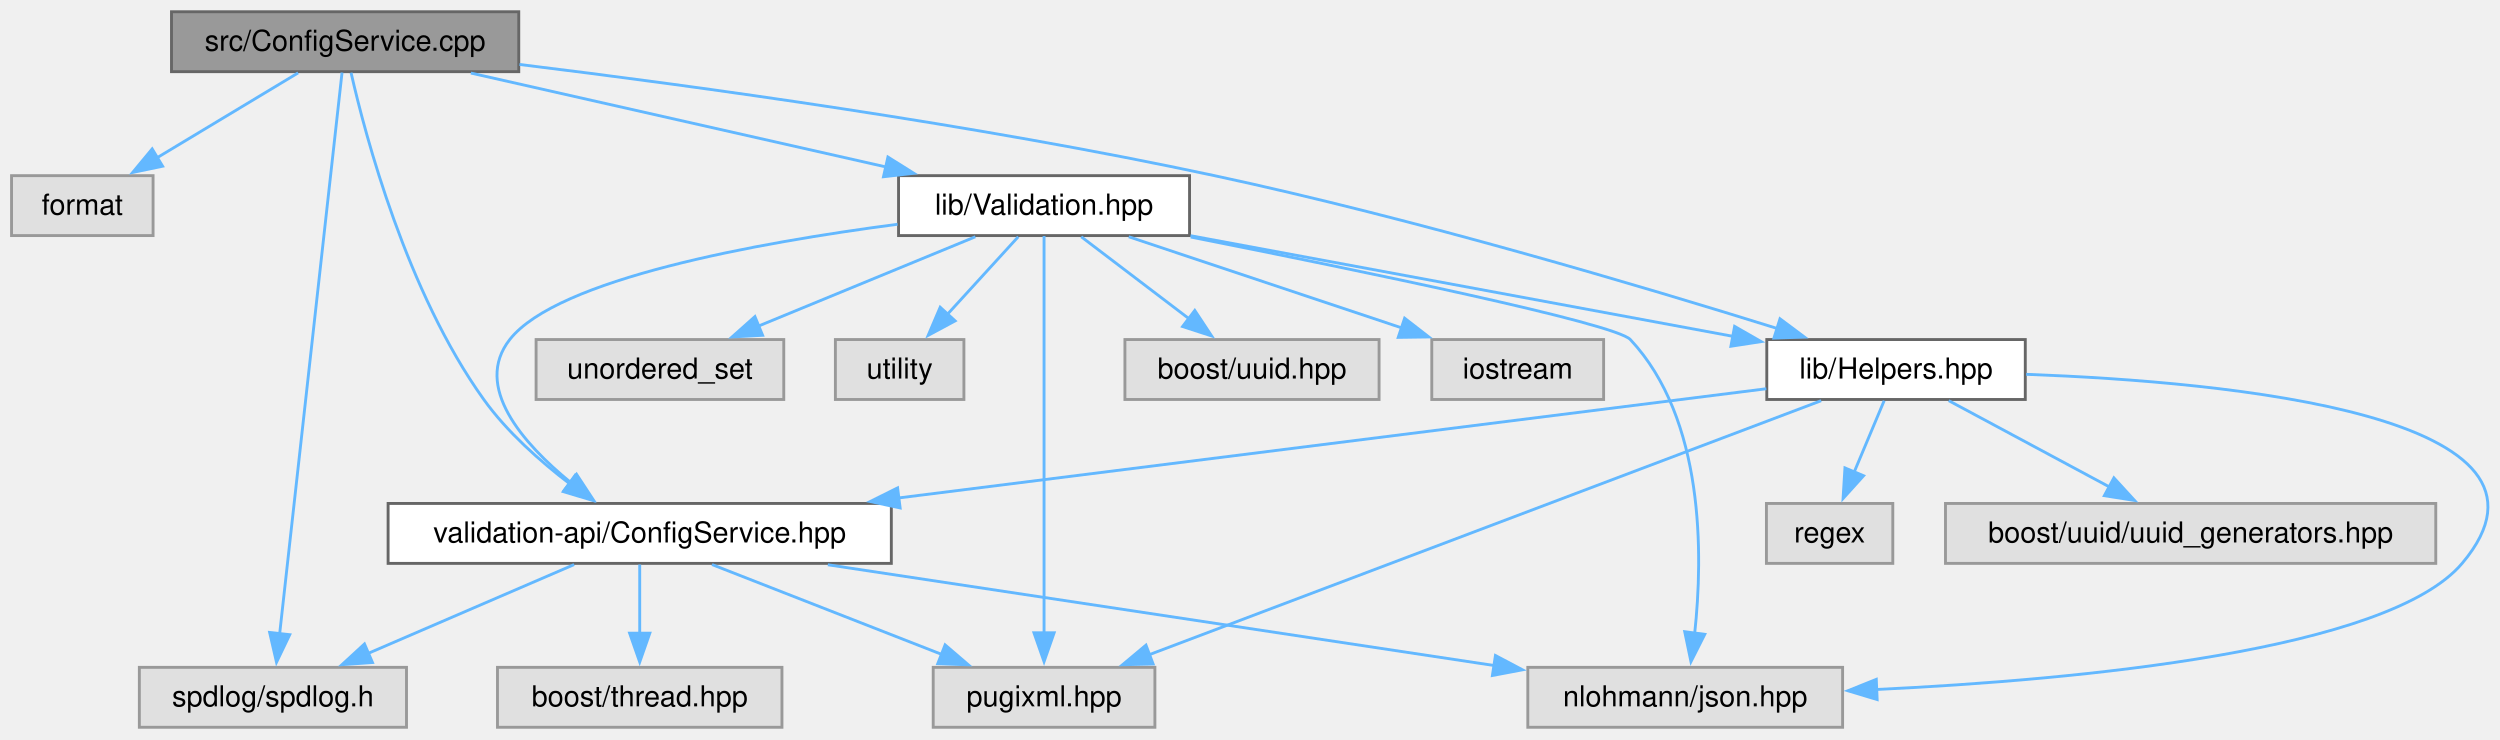
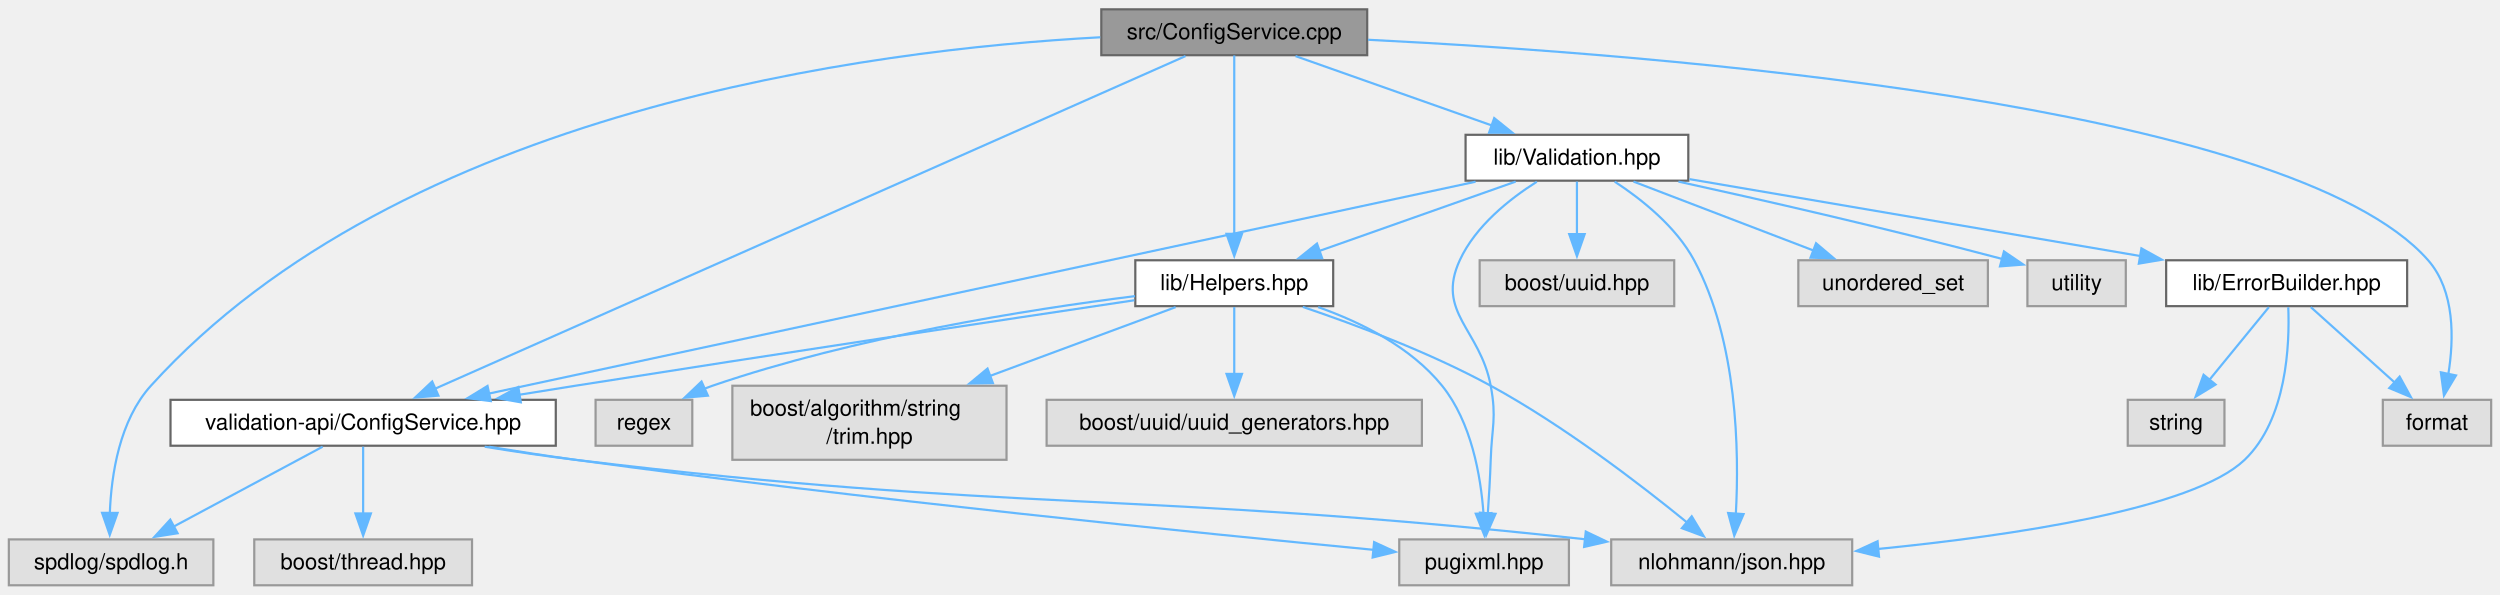
- <svg xmlns="http://www.w3.org/2000/svg" xmlns:xlink="http://www.w3.org/1999/xlink" width="866pt" height="256pt" viewBox="0.00 0.00 865.62 255.75">
-   <g id="graph0" class="graph" transform="scale(1 1) rotate(0) translate(4 251.75)">
+ <svg xmlns="http://www.w3.org/2000/svg" xmlns:xlink="http://www.w3.org/1999/xlink" width="1131pt" height="269pt" viewBox="0.00 0.00 1130.75 268.50">
+   <g id="graph0" class="graph" transform="scale(1 1) rotate(0) translate(4 264.5)">
    <g id="Node000001" class="node">
      <g id="a_Node000001">
        <a xlink:title=" ">
-           <polygon fill="#999999" stroke="#666666" points="175.62,-247.75 55.38,-247.75 55.38,-227 175.62,-227 175.62,-247.75" />
-           <text text-anchor="middle" x="115.5" y="-234.25" font-family="Helvetica,sans-Serif" font-size="10.00">src/ConfigService.cpp</text>
+           <polygon fill="#999999" stroke="#666666" points="614.38,-260.5 494.12,-260.5 494.12,-239.75 614.38,-239.75 614.38,-260.5" />
+           <text text-anchor="middle" x="554.25" y="-247" font-family="Helvetica,sans-Serif" font-size="10.00">src/ConfigService.cpp</text>
        </a>
      </g>
    </g>
    <g id="Node000002" class="node">
      <g id="a_Node000002">
        <a xlink:title=" ">
-           <polygon fill="#e0e0e0" stroke="#999999" points="49,-191 0,-191 0,-170.25 49,-170.25 49,-191" />
-           <text text-anchor="middle" x="24.5" y="-177.5" font-family="Helvetica,sans-Serif" font-size="10.00">format</text>
+           <polygon fill="#e0e0e0" stroke="#999999" points="1122.75,-83.88 1073.75,-83.88 1073.75,-63.12 1122.75,-63.12 1122.75,-83.88" />
+           <text text-anchor="middle" x="1098.25" y="-70.38" font-family="Helvetica,sans-Serif" font-size="10.00">format</text>
        </a>
      </g>
    </g>
    <g id="edge1_Node000001_Node000002" class="edge">
      <g id="a_edge1_Node000001_Node000002">
        <a xlink:title=" ">
-           <path fill="none" stroke="#63b8ff" d="M99.23,-226.59C85.64,-218.41 66.03,-206.61 50.3,-197.15" />
-           <polygon fill="#63b8ff" stroke="#63b8ff" points="52.3,-194.27 41.93,-192.11 48.69,-200.26 52.3,-194.27" />
+           <path fill="none" stroke="#63b8ff" d="M614.78,-246.74C742.28,-240.34 1031.92,-218.13 1094.25,-147 1106.43,-133.1 1105.97,-111.34 1103.35,-95.28" />
+           <polygon fill="#63b8ff" stroke="#63b8ff" points="1106.85,-94.91 1101.41,-85.82 1099.99,-96.32 1106.85,-94.91" />
        </a>
      </g>
    </g>
    <g id="Node000003" class="node">
      <g id="a_Node000003">
        <a xlink:title=" ">
-           <polygon fill="#e0e0e0" stroke="#999999" points="136.75,-20.75 44.25,-20.75 44.25,0 136.75,0 136.75,-20.75" />
-           <text text-anchor="middle" x="90.5" y="-7.25" font-family="Helvetica,sans-Serif" font-size="10.00">spdlog/spdlog.h</text>
+           <polygon fill="#e0e0e0" stroke="#999999" points="92.5,-20.75 0,-20.75 0,0 92.5,0 92.5,-20.75" />
+           <text text-anchor="middle" x="46.25" y="-7.25" font-family="Helvetica,sans-Serif" font-size="10.00">spdlog/spdlog.h</text>
        </a>
      </g>
    </g>
    <g id="edge2_Node000001_Node000003" class="edge">
      <g id="a_edge2_Node000001_Node000003">
        <a xlink:title=" ">
-           <path fill="none" stroke="#63b8ff" d="M114.43,-226.71C110.67,-192.88 98.05,-79.36 92.81,-32.19" />
-           <polygon fill="#63b8ff" stroke="#63b8ff" points="96.32,-32.06 91.74,-22.51 89.36,-32.84 96.32,-32.06" />
+           <path fill="none" stroke="#63b8ff" d="M493.63,-247.86C389.63,-242.25 177.48,-215.14 64.25,-90.25 50.05,-74.59 46.33,-50.09 45.67,-32.55" />
+           <polygon fill="#63b8ff" stroke="#63b8ff" points="49.17,-32.74 45.63,-22.75 42.17,-32.76 49.17,-32.74" />
        </a>
      </g>
    </g>
    <g id="Node000004" class="node">
      <g id="a_Node000004">
        <a xlink:href="Helpers_8hpp.html" target="_top" xlink:title=" ">
-           <polygon fill="white" stroke="#666666" points="697.25,-134.25 607.75,-134.25 607.75,-113.5 697.25,-113.5 697.25,-134.25" />
-           <text text-anchor="middle" x="652.5" y="-120.75" font-family="Helvetica,sans-Serif" font-size="10.00">lib/Helpers.hpp</text>
+           <polygon fill="white" stroke="#666666" points="599,-147 509.5,-147 509.5,-126.25 599,-126.25 599,-147" />
+           <text text-anchor="middle" x="554.25" y="-133.5" font-family="Helvetica,sans-Serif" font-size="10.00">lib/Helpers.hpp</text>
        </a>
      </g>
    </g>
    <g id="edge3_Node000001_Node000004" class="edge">
      <g id="a_edge3_Node000001_Node000004">
        <a xlink:title=" ">
-           <path fill="none" stroke="#63b8ff" d="M175.86,-229.5C236.92,-222.03 333.83,-208.74 416.5,-191 485.68,-176.15 564.56,-152.69 611.35,-138.08" />
-           <polygon fill="#63b8ff" stroke="#63b8ff" points="612.32,-141.44 620.81,-135.1 610.22,-134.76 612.32,-141.44" />
+           <path fill="none" stroke="#63b8ff" d="M554.25,-239.62C554.25,-221.85 554.25,-183.22 554.25,-158.93" />
+           <polygon fill="#63b8ff" stroke="#63b8ff" points="557.75,-158.94 554.25,-148.94 550.75,-158.94 557.75,-158.94" />
+         </a>
+       </g>
+     </g>
+     <g id="Node000010" class="node">
+       <g id="a_Node000010">
+         <a xlink:href="ConfigService_8hpp.html" target="_top" xlink:title=" ">
+           <polygon fill="white" stroke="#666666" points="247.38,-83.88 73.12,-83.88 73.12,-63.12 247.38,-63.12 247.38,-83.88" />
+           <text text-anchor="middle" x="160.25" y="-70.38" font-family="Helvetica,sans-Serif" font-size="10.00">validation-api/ConfigService.hpp</text>
+         </a>
+       </g>
+     </g>
+     <g id="edge26_Node000001_Node000010" class="edge">
+       <g id="a_edge26_Node000001_Node000010">
+         <a xlink:title=" ">
+           <path fill="none" stroke="#63b8ff" d="M532.22,-239.36C466.29,-210.14 270.25,-123.25 192.52,-88.8" />
+           <polygon fill="#63b8ff" stroke="#63b8ff" points="194.31,-85.77 183.75,-84.91 191.47,-92.17 194.31,-85.77" />
+         </a>
+       </g>
+     </g>
+     <g id="Node000012" class="node">
+       <g id="a_Node000012">
+         <a xlink:href="Validation_8hpp.html" target="_top" xlink:title=" ">
+           <polygon fill="white" stroke="#666666" points="759.62,-203.75 658.88,-203.75 658.88,-183 759.62,-183 759.62,-203.75" />
+           <text text-anchor="middle" x="709.25" y="-190.25" font-family="Helvetica,sans-Serif" font-size="10.00">lib/Validation.hpp</text>
+         </a>
+       </g>
+     </g>
+     <g id="edge14_Node000001_Node000012" class="edge">
+       <g id="a_edge14_Node000001_Node000012">
+         <a xlink:title=" ">
+           <path fill="none" stroke="#63b8ff" d="M581.96,-239.34C606.68,-230.61 643.12,-217.73 670.68,-208" />
+           <polygon fill="#63b8ff" stroke="#63b8ff" points="671.83,-211.31 680.09,-204.67 669.5,-204.71 671.83,-211.31" />
+         </a>
+       </g>
+     </g>
+     <g id="Node000005" class="node">
+       <g id="a_Node000005">
+         <a xlink:title=" ">
+           <polygon fill="#e0e0e0" stroke="#999999" points="451.25,-90.25 327.25,-90.25 327.25,-56.75 451.25,-56.75 451.25,-90.25" />
+           <text text-anchor="start" x="335.25" y="-76.75" font-family="Helvetica,sans-Serif" font-size="10.00">boost/algorithm/string</text>
+           <text text-anchor="middle" x="389.25" y="-64" font-family="Helvetica,sans-Serif" font-size="10.00">/trim.hpp</text>
+         </a>
+       </g>
+     </g>
+     <g id="edge4_Node000004_Node000005" class="edge">
+       <g id="a_edge4_Node000004_Node000005">
+         <a xlink:title=" ">
+           <path fill="none" stroke="#63b8ff" d="M527.74,-125.8C505.12,-117.43 471.87,-105.11 443.62,-94.64" />
+           <polygon fill="#63b8ff" stroke="#63b8ff" points="445.09,-91.45 434.49,-91.26 442.65,-98.02 445.09,-91.45" />
+         </a>
+       </g>
+     </g>
+     <g id="Node000006" class="node">
+       <g id="a_Node000006">
+         <a xlink:title=" ">
+           <polygon fill="#e0e0e0" stroke="#999999" points="639.12,-83.88 469.38,-83.88 469.38,-63.12 639.12,-63.12 639.12,-83.88" />
+           <text text-anchor="middle" x="554.25" y="-70.38" font-family="Helvetica,sans-Serif" font-size="10.00">boost/uuid/uuid_generators.hpp</text>
+         </a>
+       </g>
+     </g>
+     <g id="edge5_Node000004_Node000006" class="edge">
+       <g id="a_edge5_Node000004_Node000006">
+         <a xlink:title=" ">
+           <path fill="none" stroke="#63b8ff" d="M554.25,-125.8C554.25,-117.65 554.25,-105.76 554.25,-95.48" />
+           <polygon fill="#63b8ff" stroke="#63b8ff" points="557.75,-95.61 554.25,-85.61 550.75,-95.61 557.75,-95.61" />
+         </a>
+       </g>
+     </g>
+     <g id="Node000007" class="node">
+       <g id="a_Node000007">
+         <a xlink:title=" ">
+           <polygon fill="#e0e0e0" stroke="#999999" points="833.75,-20.75 724.75,-20.75 724.75,0 833.75,0 833.75,-20.75" />
+           <text text-anchor="middle" x="779.25" y="-7.25" font-family="Helvetica,sans-Serif" font-size="10.00">nlohmann/json.hpp</text>
+         </a>
+       </g>
+     </g>
+     <g id="edge6_Node000004_Node000007" class="edge">
+       <g id="a_edge6_Node000004_Node000007">
+         <a xlink:title=" ">
+           <path fill="none" stroke="#63b8ff" d="M585.24,-125.9C609.17,-117.83 642.73,-105.27 670.25,-90.25 703.32,-72.2 737.99,-45.58 759.11,-28.36" />
+           <polygon fill="#63b8ff" stroke="#63b8ff" points="761.17,-31.2 766.64,-22.14 756.71,-25.81 761.17,-31.2" />
+         </a>
+       </g>
+     </g>
+     <g id="Node000008" class="node">
+       <g id="a_Node000008">
+         <a xlink:title=" ">
+           <polygon fill="#e0e0e0" stroke="#999999" points="705.62,-20.75 628.88,-20.75 628.88,0 705.62,0 705.62,-20.75" />
+           <text text-anchor="middle" x="667.25" y="-7.25" font-family="Helvetica,sans-Serif" font-size="10.00">pugixml.hpp</text>
+         </a>
+       </g>
+     </g>
+     <g id="edge7_Node000004_Node000008" class="edge">
+       <g id="a_edge7_Node000004_Node000008">
+         <a xlink:title=" ">
+           <path fill="none" stroke="#63b8ff" d="M592.2,-125.82C611.65,-118.93 634.14,-107.74 648.25,-90.25 661.49,-73.83 665.74,-49.63 666.99,-32.37" />
+           <polygon fill="#63b8ff" stroke="#63b8ff" points="670.48,-32.66 667.4,-22.52 663.49,-32.37 670.48,-32.66" />
        </a>
      </g>
    </g>
    <g id="Node000009" class="node">
      <g id="a_Node000009">
-         <a xlink:href="ConfigService_8hpp.html" target="_top" xlink:title=" ">
-           <polygon fill="white" stroke="#666666" points="304.62,-77.5 130.38,-77.5 130.38,-56.75 304.62,-56.75 304.62,-77.5" />
-           <text text-anchor="middle" x="217.5" y="-64" font-family="Helvetica,sans-Serif" font-size="10.00">validation-api/ConfigService.hpp</text>
-         </a>
-       </g>
-     </g>
-     <g id="edge22_Node000001_Node000009" class="edge">
-       <g id="a_edge22_Node000001_Node000009">
-         <a xlink:title=" ">
-           <path fill="none" stroke="#63b8ff" d="M117.55,-226.65C122.52,-204.78 136.8,-150.72 163.5,-113.5 171.59,-102.22 183.09,-92.04 193.41,-84.19" />
-           <polygon fill="#63b8ff" stroke="#63b8ff" points="195.14,-87.26 201.19,-78.56 191.04,-81.59 195.14,-87.26" />
+         <a xlink:title=" ">
+           <polygon fill="#e0e0e0" stroke="#999999" points="309.12,-83.88 265.38,-83.88 265.38,-63.12 309.12,-63.12 309.12,-83.88" />
+           <text text-anchor="middle" x="287.25" y="-70.38" font-family="Helvetica,sans-Serif" font-size="10.00">regex</text>
+         </a>
+       </g>
+     </g>
+     <g id="edge8_Node000004_Node000009" class="edge">
+       <g id="a_edge8_Node000004_Node000009">
+         <a xlink:title=" ">
+           <path fill="none" stroke="#63b8ff" d="M509.36,-130.79C461.15,-124.73 382.79,-112.36 318.25,-90.25 317.08,-89.85 315.9,-89.41 314.71,-88.95" />
+           <polygon fill="#63b8ff" stroke="#63b8ff" points="316.19,-85.77 305.63,-84.84 313.3,-92.15 316.19,-85.77" />
+         </a>
+       </g>
+     </g>
+     <g id="edge9_Node000004_Node000010" class="edge">
+       <g id="a_edge9_Node000004_Node000010">
+         <a xlink:title=" ">
+           <path fill="none" stroke="#63b8ff" d="M509.04,-128.91C450.63,-120.19 345.8,-104.41 256.25,-90.25 248.01,-88.95 239.39,-87.56 230.82,-86.17" />
+           <polygon fill="#63b8ff" stroke="#63b8ff" points="231.56,-82.75 221.13,-84.6 230.44,-89.66 231.56,-82.75" />
+         </a>
+       </g>
+     </g>
+     <g id="edge10_Node000010_Node000003" class="edge">
+       <g id="a_edge10_Node000010_Node000003">
+         <a xlink:title=" ">
+           <path fill="none" stroke="#63b8ff" d="M141.93,-62.68C123.73,-52.92 95.57,-37.82 74.51,-26.53" />
+           <polygon fill="#63b8ff" stroke="#63b8ff" points="76.32,-23.53 65.85,-21.89 73.01,-29.7 76.32,-23.53" />
+         </a>
+       </g>
+     </g>
+     <g id="edge12_Node000010_Node000007" class="edge">
+       <g id="a_edge12_Node000010_Node000007">
+         <a xlink:title=" ">
+           <path fill="none" stroke="#63b8ff" d="M215.22,-62.67C228.61,-60.5 242.92,-58.36 256.25,-56.75 455.29,-32.64 509.38,-42.95 712.93,-20.81" />
+           <polygon fill="#63b8ff" stroke="#63b8ff" points="713.25,-24.29 722.81,-19.72 712.49,-17.34 713.25,-24.29" />
+         </a>
+       </g>
+     </g>
+     <g id="edge13_Node000010_Node000008" class="edge">
+       <g id="a_edge13_Node000010_Node000008">
+         <a xlink:title=" ">
+           <path fill="none" stroke="#63b8ff" d="M217.28,-62.64C230.09,-60.56 243.62,-58.48 256.25,-56.75 386.14,-38.94 539.87,-23.45 617.32,-16.03" />
+           <polygon fill="#63b8ff" stroke="#63b8ff" points="617.51,-19.53 627.13,-15.1 616.84,-12.56 617.51,-19.53" />
        </a>
      </g>
    </g>
    <g id="Node000011" class="node">
      <g id="a_Node000011">
-         <a xlink:href="Validation_8hpp.html" target="_top" xlink:title=" ">
-           <polygon fill="white" stroke="#666666" points="407.88,-191 307.12,-191 307.12,-170.25 407.88,-170.25 407.88,-191" />
-           <text text-anchor="middle" x="357.5" y="-177.5" font-family="Helvetica,sans-Serif" font-size="10.00">lib/Validation.hpp</text>
-         </a>
-       </g>
-     </g>
-     <g id="edge13_Node000001_Node000011" class="edge">
-       <g id="a_edge13_Node000001_Node000011">
-         <a xlink:title=" ">
-           <path fill="none" stroke="#63b8ff" d="M159.04,-226.52C199.35,-217.4 259.45,-203.81 302.94,-193.97" />
-           <polygon fill="#63b8ff" stroke="#63b8ff" points="303.44,-197.44 312.42,-191.82 301.9,-190.62 303.44,-197.44" />
-         </a>
-       </g>
-     </g>
-     <g id="Node000005" class="node">
-       <g id="a_Node000005">
-         <a xlink:title=" ">
-           <polygon fill="#e0e0e0" stroke="#999999" points="839.38,-77.5 669.62,-77.5 669.62,-56.75 839.38,-56.75 839.38,-77.5" />
-           <text text-anchor="middle" x="754.5" y="-64" font-family="Helvetica,sans-Serif" font-size="10.00">boost/uuid/uuid_generators.hpp</text>
-         </a>
-       </g>
-     </g>
-     <g id="edge4_Node000004_Node000005" class="edge">
-       <g id="a_edge4_Node000004_Node000005">
-         <a xlink:title=" ">
-           <path fill="none" stroke="#63b8ff" d="M670.74,-113.09C686.18,-104.8 708.59,-92.77 726.34,-83.24" />
-           <polygon fill="#63b8ff" stroke="#63b8ff" points="727.93,-86.36 735.09,-78.54 724.62,-80.19 727.93,-86.36" />
-         </a>
-       </g>
-     </g>
-     <g id="Node000006" class="node">
-       <g id="a_Node000006">
-         <a xlink:title=" ">
-           <polygon fill="#e0e0e0" stroke="#999999" points="634,-20.75 525,-20.75 525,0 634,0 634,-20.75" />
-           <text text-anchor="middle" x="579.5" y="-7.25" font-family="Helvetica,sans-Serif" font-size="10.00">nlohmann/json.hpp</text>
-         </a>
-       </g>
-     </g>
-     <g id="edge5_Node000004_Node000006" class="edge">
-       <g id="a_edge5_Node000004_Node000006">
-         <a xlink:title=" ">
-           <path fill="none" stroke="#63b8ff" d="M697.56,-122.21C767.95,-119.62 891.74,-107.9 848.5,-56.75 822.99,-26.58 716.5,-16.46 645.4,-13.07" />
-           <polygon fill="#63b8ff" stroke="#63b8ff" points="645.96,-9.6 635.82,-12.65 645.66,-16.59 645.96,-9.6" />
-         </a>
-       </g>
-     </g>
-     <g id="Node000007" class="node">
-       <g id="a_Node000007">
-         <a xlink:title=" ">
-           <polygon fill="#e0e0e0" stroke="#999999" points="395.88,-20.75 319.12,-20.75 319.12,0 395.88,0 395.88,-20.75" />
-           <text text-anchor="middle" x="357.5" y="-7.25" font-family="Helvetica,sans-Serif" font-size="10.00">pugixml.hpp</text>
-         </a>
-       </g>
-     </g>
-     <g id="edge6_Node000004_Node000007" class="edge">
-       <g id="a_edge6_Node000004_Node000007">
-         <a xlink:title=" ">
-           <path fill="none" stroke="#63b8ff" d="M626.58,-113.08C573.9,-93.17 454.22,-47.93 393.82,-25.1" />
-           <polygon fill="#63b8ff" stroke="#63b8ff" points="395.26,-21.91 384.67,-21.65 392.79,-28.45 395.26,-21.91" />
-         </a>
-       </g>
-     </g>
-     <g id="Node000008" class="node">
-       <g id="a_Node000008">
-         <a xlink:title=" ">
-           <polygon fill="#e0e0e0" stroke="#999999" points="651.38,-77.5 607.62,-77.5 607.62,-56.75 651.38,-56.75 651.38,-77.5" />
-           <text text-anchor="middle" x="629.5" y="-64" font-family="Helvetica,sans-Serif" font-size="10.00">regex</text>
-         </a>
-       </g>
-     </g>
-     <g id="edge7_Node000004_Node000008" class="edge">
-       <g id="a_edge7_Node000004_Node000008">
-         <a xlink:title=" ">
-           <path fill="none" stroke="#63b8ff" d="M648.39,-113.09C645.51,-106.24 641.56,-96.84 638.02,-88.4" />
-           <polygon fill="#63b8ff" stroke="#63b8ff" points="641.26,-87.09 634.16,-79.22 634.81,-89.8 641.26,-87.09" />
-         </a>
-       </g>
-     </g>
-     <g id="edge8_Node000004_Node000009" class="edge">
-       <g id="a_edge8_Node000004_Node000009">
-         <a xlink:title=" ">
-           <path fill="none" stroke="#63b8ff" d="M607.59,-117.22C536.94,-108.33 398.51,-90.91 307,-79.39" />
-           <polygon fill="#63b8ff" stroke="#63b8ff" points="307.67,-75.95 297.31,-78.17 306.79,-82.89 307.67,-75.95" />
-         </a>
-       </g>
-     </g>
-     <g id="edge9_Node000009_Node000003" class="edge">
-       <g id="a_edge9_Node000009_Node000003">
-         <a xlink:title=" ">
-           <path fill="none" stroke="#63b8ff" d="M194.79,-56.34C174.93,-47.77 145.83,-35.23 123.41,-25.56" />
-           <polygon fill="#63b8ff" stroke="#63b8ff" points="124.97,-22.42 114.4,-21.68 122.2,-28.85 124.97,-22.42" />
-         </a>
-       </g>
-     </g>
-     <g id="edge11_Node000009_Node000006" class="edge">
-       <g id="a_edge11_Node000009_Node000006">
-         <a xlink:title=" ">
-           <path fill="none" stroke="#63b8ff" d="M282.64,-56.27C347.97,-46.39 448.03,-31.26 513.62,-21.34" />
-           <polygon fill="#63b8ff" stroke="#63b8ff" points="513.79,-24.85 523.15,-19.9 512.74,-17.93 513.79,-24.85" />
-         </a>
-       </g>
-     </g>
-     <g id="edge12_Node000009_Node000007" class="edge">
-       <g id="a_edge12_Node000009_Node000007">
-         <a xlink:title=" ">
-           <path fill="none" stroke="#63b8ff" d="M242.53,-56.34C264.73,-47.66 297.39,-34.88 322.23,-25.17" />
-           <polygon fill="#63b8ff" stroke="#63b8ff" points="323.24,-28.53 331.28,-21.63 320.69,-22.01 323.24,-28.53" />
-         </a>
-       </g>
-     </g>
-     <g id="Node000010" class="node">
-       <g id="a_Node000010">
-         <a xlink:title=" ">
-           <polygon fill="#e0e0e0" stroke="#999999" points="266.75,-20.75 168.25,-20.75 168.25,0 266.75,0 266.75,-20.75" />
-           <text text-anchor="middle" x="217.5" y="-7.25" font-family="Helvetica,sans-Serif" font-size="10.00">boost/thread.hpp</text>
-         </a>
-       </g>
-     </g>
-     <g id="edge10_Node000009_Node000010" class="edge">
-       <g id="a_edge10_Node000009_Node000010">
-         <a xlink:title=" ">
-           <path fill="none" stroke="#63b8ff" d="M217.5,-56.34C217.5,-49.72 217.5,-40.72 217.5,-32.52" />
-           <polygon fill="#63b8ff" stroke="#63b8ff" points="221,-32.59 217.5,-22.59 214,-32.59 221,-32.59" />
-         </a>
-       </g>
-     </g>
-     <g id="edge16_Node000011_Node000004" class="edge">
-       <g id="a_edge16_Node000011_Node000004">
-         <a xlink:title=" ">
-           <path fill="none" stroke="#63b8ff" d="M408.21,-170.21C460.5,-160.51 541.85,-145.41 596.13,-135.34" />
-           <polygon fill="#63b8ff" stroke="#63b8ff" points="596.6,-138.81 605.79,-133.54 595.32,-131.93 596.6,-138.81" />
-         </a>
-       </g>
-     </g>
-     <g id="edge17_Node000011_Node000006" class="edge">
-       <g id="a_edge17_Node000011_Node000006">
-         <a xlink:title=" ">
-           <path fill="none" stroke="#63b8ff" d="M408.29,-169.75C466.68,-158.18 555.23,-139.88 560.5,-134.25 586.22,-106.76 585.71,-59.71 582.78,-32.5" />
-           <polygon fill="#63b8ff" stroke="#63b8ff" points="586.27,-32.18 581.49,-22.72 579.33,-33.09 586.27,-32.18" />
-         </a>
-       </g>
-     </g>
-     <g id="edge18_Node000011_Node000007" class="edge">
-       <g id="a_edge18_Node000011_Node000007">
-         <a xlink:title=" ">
-           <path fill="none" stroke="#63b8ff" d="M357.5,-170.1C357.5,-143.73 357.5,-69.33 357.5,-32.53" />
-           <polygon fill="#63b8ff" stroke="#63b8ff" points="361,-32.73 357.5,-22.73 354,-32.73 361,-32.73" />
-         </a>
-       </g>
-     </g>
-     <g id="edge21_Node000011_Node000009" class="edge">
-       <g id="a_edge21_Node000011_Node000009">
-         <a xlink:title=" ">
-           <path fill="none" stroke="#63b8ff" d="M306.77,-174.17C257.87,-167.74 188.93,-155.2 172.5,-134.25 159.77,-118.02 176.95,-98.37 193.63,-84.73" />
-           <polygon fill="#63b8ff" stroke="#63b8ff" points="195.63,-87.6 201.44,-78.75 191.37,-82.05 195.63,-87.6" />
-         </a>
-       </g>
-     </g>
-     <g id="Node000012" class="node">
-       <g id="a_Node000012">
-         <a xlink:title=" ">
-           <polygon fill="#e0e0e0" stroke="#999999" points="473.5,-134.25 385.5,-134.25 385.5,-113.5 473.5,-113.5 473.5,-134.25" />
-           <text text-anchor="middle" x="429.5" y="-120.75" font-family="Helvetica,sans-Serif" font-size="10.00">boost/uuid.hpp</text>
-         </a>
-       </g>
-     </g>
-     <g id="edge14_Node000011_Node000012" class="edge">
-       <g id="a_edge14_Node000011_Node000012">
-         <a xlink:title=" ">
-           <path fill="none" stroke="#63b8ff" d="M370.37,-169.84C380.71,-161.97 395.47,-150.75 407.65,-141.49" />
-           <polygon fill="#63b8ff" stroke="#63b8ff" points="409.69,-144.33 415.53,-135.49 405.46,-138.76 409.69,-144.33" />
+         <a xlink:title=" ">
+           <polygon fill="#e0e0e0" stroke="#999999" points="209.5,-20.75 111,-20.75 111,0 209.5,0 209.5,-20.75" />
+           <text text-anchor="middle" x="160.25" y="-7.25" font-family="Helvetica,sans-Serif" font-size="10.00">boost/thread.hpp</text>
+         </a>
+       </g>
+     </g>
+     <g id="edge11_Node000010_Node000011" class="edge">
+       <g id="a_edge11_Node000010_Node000011">
+         <a xlink:title=" ">
+           <path fill="none" stroke="#63b8ff" d="M160.25,-62.68C160.25,-54.52 160.25,-42.63 160.25,-32.35" />
+           <polygon fill="#63b8ff" stroke="#63b8ff" points="163.75,-32.48 160.25,-22.48 156.75,-32.48 163.75,-32.48" />
+         </a>
+       </g>
+     </g>
+     <g id="edge16_Node000012_Node000004" class="edge">
+       <g id="a_edge16_Node000012_Node000004">
+         <a xlink:title=" ">
+           <path fill="none" stroke="#63b8ff" d="M681.54,-182.59C656.82,-173.86 620.38,-160.98 592.82,-151.25" />
+           <polygon fill="#63b8ff" stroke="#63b8ff" points="594,-147.96 583.41,-147.92 591.67,-154.56 594,-147.96" />
+         </a>
+       </g>
+     </g>
+     <g id="edge17_Node000012_Node000007" class="edge">
+       <g id="a_edge17_Node000012_Node000007">
+         <a xlink:title=" ">
+           <path fill="none" stroke="#63b8ff" d="M726.31,-182.57C738.47,-174.62 754.04,-162.25 762.25,-147 781.96,-110.38 782.65,-60.34 781.13,-32.42" />
+           <polygon fill="#63b8ff" stroke="#63b8ff" points="784.62,-32.19 780.41,-22.46 777.64,-32.69 784.62,-32.19" />
+         </a>
+       </g>
+     </g>
+     <g id="edge18_Node000012_Node000008" class="edge">
+       <g id="a_edge18_Node000012_Node000008">
+         <a xlink:title=" ">
+           <path fill="none" stroke="#63b8ff" d="M691.1,-182.52C678.74,-174.7 663.39,-162.51 656.25,-147 645.39,-123.4 665.46,-115.78 670.25,-90.25 673,-75.62 670.74,-71.63 670.25,-56.75 669.99,-48.77 669.46,-40.01 668.93,-32.33" />
+           <polygon fill="#63b8ff" stroke="#63b8ff" points="672.43,-32.32 668.19,-22.61 665.45,-32.85 672.43,-32.32" />
+         </a>
+       </g>
+     </g>
+     <g id="edge25_Node000012_Node000010" class="edge">
+       <g id="a_edge25_Node000012_Node000010">
+         <a xlink:title=" ">
+           <path fill="none" stroke="#63b8ff" d="M663.39,-182.53C563.45,-161.07 326.29,-110.15 217.08,-86.7" />
+           <polygon fill="#63b8ff" stroke="#63b8ff" points="217.97,-83.31 207.46,-84.64 216.5,-90.16 217.97,-83.31" />
        </a>
      </g>
    </g>
    <g id="Node000013" class="node">
      <g id="a_Node000013">
        <a xlink:title=" ">
-           <polygon fill="#e0e0e0" stroke="#999999" points="551.25,-134.25 491.75,-134.25 491.75,-113.5 551.25,-113.5 551.25,-134.25" />
-           <text text-anchor="middle" x="521.5" y="-120.75" font-family="Helvetica,sans-Serif" font-size="10.00">iostream</text>
-         </a>
-       </g>
-     </g>
-     <g id="edge15_Node000011_Node000013" class="edge">
-       <g id="a_edge15_Node000011_Node000013">
-         <a xlink:title=" ">
-           <path fill="none" stroke="#63b8ff" d="M386.82,-169.84C413.21,-161.03 452.22,-148 481.47,-138.24" />
-           <polygon fill="#63b8ff" stroke="#63b8ff" points="482.35,-141.64 490.72,-135.15 480.13,-135 482.35,-141.64" />
+           <polygon fill="#e0e0e0" stroke="#999999" points="753.25,-147 665.25,-147 665.25,-126.25 753.25,-126.25 753.25,-147" />
+           <text text-anchor="middle" x="709.25" y="-133.5" font-family="Helvetica,sans-Serif" font-size="10.00">boost/uuid.hpp</text>
+         </a>
+       </g>
+     </g>
+     <g id="edge15_Node000012_Node000013" class="edge">
+       <g id="a_edge15_Node000012_Node000013">
+         <a xlink:title=" ">
+           <path fill="none" stroke="#63b8ff" d="M709.25,-182.59C709.25,-175.97 709.25,-166.97 709.25,-158.77" />
+           <polygon fill="#63b8ff" stroke="#63b8ff" points="712.75,-158.84 709.25,-148.84 705.75,-158.84 712.75,-158.84" />
        </a>
      </g>
    </g>
    <g id="Node000014" class="node">
      <g id="a_Node000014">
        <a xlink:title=" ">
-           <polygon fill="#e0e0e0" stroke="#999999" points="267.38,-134.25 181.62,-134.25 181.62,-113.5 267.38,-113.5 267.38,-134.25" />
-           <text text-anchor="middle" x="224.5" y="-120.75" font-family="Helvetica,sans-Serif" font-size="10.00">unordered_set</text>
-         </a>
-       </g>
-     </g>
-     <g id="edge19_Node000011_Node000014" class="edge">
-       <g id="a_edge19_Node000011_Node000014">
-         <a xlink:title=" ">
-           <path fill="none" stroke="#63b8ff" d="M333.72,-169.84C312.82,-161.23 282.16,-148.61 258.64,-138.93" />
-           <polygon fill="#63b8ff" stroke="#63b8ff" points="260.05,-135.72 249.47,-135.15 257.39,-142.2 260.05,-135.72" />
+           <polygon fill="#e0e0e0" stroke="#999999" points="895.12,-147 809.38,-147 809.38,-126.25 895.12,-126.25 895.12,-147" />
+           <text text-anchor="middle" x="852.25" y="-133.5" font-family="Helvetica,sans-Serif" font-size="10.00">unordered_set</text>
+         </a>
+       </g>
+     </g>
+     <g id="edge19_Node000012_Node000014" class="edge">
+       <g id="a_edge19_Node000012_Node000014">
+         <a xlink:title=" ">
+           <path fill="none" stroke="#63b8ff" d="M734.82,-182.59C757.49,-173.91 790.85,-161.13 816.23,-151.42" />
+           <polygon fill="#63b8ff" stroke="#63b8ff" points="817.4,-154.71 825.49,-147.87 814.9,-148.18 817.4,-154.71" />
        </a>
      </g>
    </g>
    <g id="Node000015" class="node">
      <g id="a_Node000015">
        <a xlink:title=" ">
-           <polygon fill="#e0e0e0" stroke="#999999" points="329.75,-134.25 285.25,-134.25 285.25,-113.5 329.75,-113.5 329.75,-134.25" />
-           <text text-anchor="middle" x="307.5" y="-120.75" font-family="Helvetica,sans-Serif" font-size="10.00">utility</text>
-         </a>
-       </g>
-     </g>
-     <g id="edge20_Node000011_Node000015" class="edge">
-       <g id="a_edge20_Node000011_Node000015">
-         <a xlink:title=" ">
-           <path fill="none" stroke="#63b8ff" d="M348.56,-169.84C341.74,-162.36 332.14,-151.86 323.94,-142.88" />
-           <polygon fill="#63b8ff" stroke="#63b8ff" points="326.71,-140.72 317.38,-135.7 321.54,-145.44 326.71,-140.72" />
+           <polygon fill="#e0e0e0" stroke="#999999" points="957.5,-147 913,-147 913,-126.25 957.5,-126.25 957.5,-147" />
+           <text text-anchor="middle" x="935.25" y="-133.5" font-family="Helvetica,sans-Serif" font-size="10.00">utility</text>
+         </a>
+       </g>
+     </g>
+     <g id="edge20_Node000012_Node000015" class="edge">
+       <g id="a_edge20_Node000012_Node000015">
+         <a xlink:title=" ">
+           <path fill="none" stroke="#63b8ff" d="M755.16,-182.58C792.33,-174.45 846.28,-162.2 901.55,-147.61" />
+           <polygon fill="#63b8ff" stroke="#63b8ff" points="902.39,-151 911.15,-145.05 900.59,-144.24 902.39,-151" />
+         </a>
+       </g>
+     </g>
+     <g id="Node000016" class="node">
+       <g id="a_Node000016">
+         <a xlink:href="ErrorBuilder_8hpp.html" target="_top" xlink:title=" ">
+           <polygon fill="white" stroke="#666666" points="1084.75,-147 975.75,-147 975.75,-126.25 1084.75,-126.25 1084.75,-147" />
+           <text text-anchor="middle" x="1030.25" y="-133.5" font-family="Helvetica,sans-Serif" font-size="10.00">lib/ErrorBuilder.hpp</text>
+         </a>
+       </g>
+     </g>
+     <g id="edge21_Node000012_Node000016" class="edge">
+       <g id="a_edge21_Node000012_Node000016">
+         <a xlink:title=" ">
+           <path fill="none" stroke="#63b8ff" d="M760.11,-183.7C815.25,-174.3 903.46,-159.25 963.98,-148.93" />
+           <polygon fill="#63b8ff" stroke="#63b8ff" points="964.56,-152.38 973.83,-147.25 963.39,-145.48 964.56,-152.38" />
+         </a>
+       </g>
+     </g>
+     <g id="edge22_Node000016_Node000002" class="edge">
+       <g id="a_edge22_Node000016_Node000002">
+         <a xlink:title=" ">
+           <path fill="none" stroke="#63b8ff" d="M1041.18,-125.8C1051.45,-116.57 1067.04,-102.56 1079.33,-91.51" />
+           <polygon fill="#63b8ff" stroke="#63b8ff" points="1081.35,-94.39 1086.45,-85.11 1076.67,-89.19 1081.35,-94.39" />
+         </a>
+       </g>
+     </g>
+     <g id="edge23_Node000016_Node000007" class="edge">
+       <g id="a_edge23_Node000016_Node000007">
+         <a xlink:title=" ">
+           <path fill="none" stroke="#63b8ff" d="M1030.99,-125.76C1031.66,-109.02 1030.37,-75.07 1011.25,-56.75 987.89,-34.38 905.37,-22.36 845.38,-16.42" />
+           <polygon fill="#63b8ff" stroke="#63b8ff" points="845.88,-12.95 835.6,-15.49 845.22,-19.92 845.88,-12.95" />
+         </a>
+       </g>
+     </g>
+     <g id="Node000017" class="node">
+       <g id="a_Node000017">
+         <a xlink:title=" ">
+           <polygon fill="#e0e0e0" stroke="#999999" points="1002.12,-83.88 958.38,-83.88 958.38,-63.12 1002.12,-63.12 1002.12,-83.88" />
+           <text text-anchor="middle" x="980.25" y="-70.38" font-family="Helvetica,sans-Serif" font-size="10.00">string</text>
+         </a>
+       </g>
+     </g>
+     <g id="edge24_Node000016_Node000017" class="edge">
+       <g id="a_edge24_Node000016_Node000017">
+         <a xlink:title=" ">
+           <path fill="none" stroke="#63b8ff" d="M1022.22,-125.8C1014.96,-116.93 1004.08,-103.64 995.22,-92.81" />
+           <polygon fill="#63b8ff" stroke="#63b8ff" points="998.1,-90.79 989.06,-85.27 992.68,-95.22 998.1,-90.79" />
        </a>
      </g>
    </g>
  </g>
</svg>
